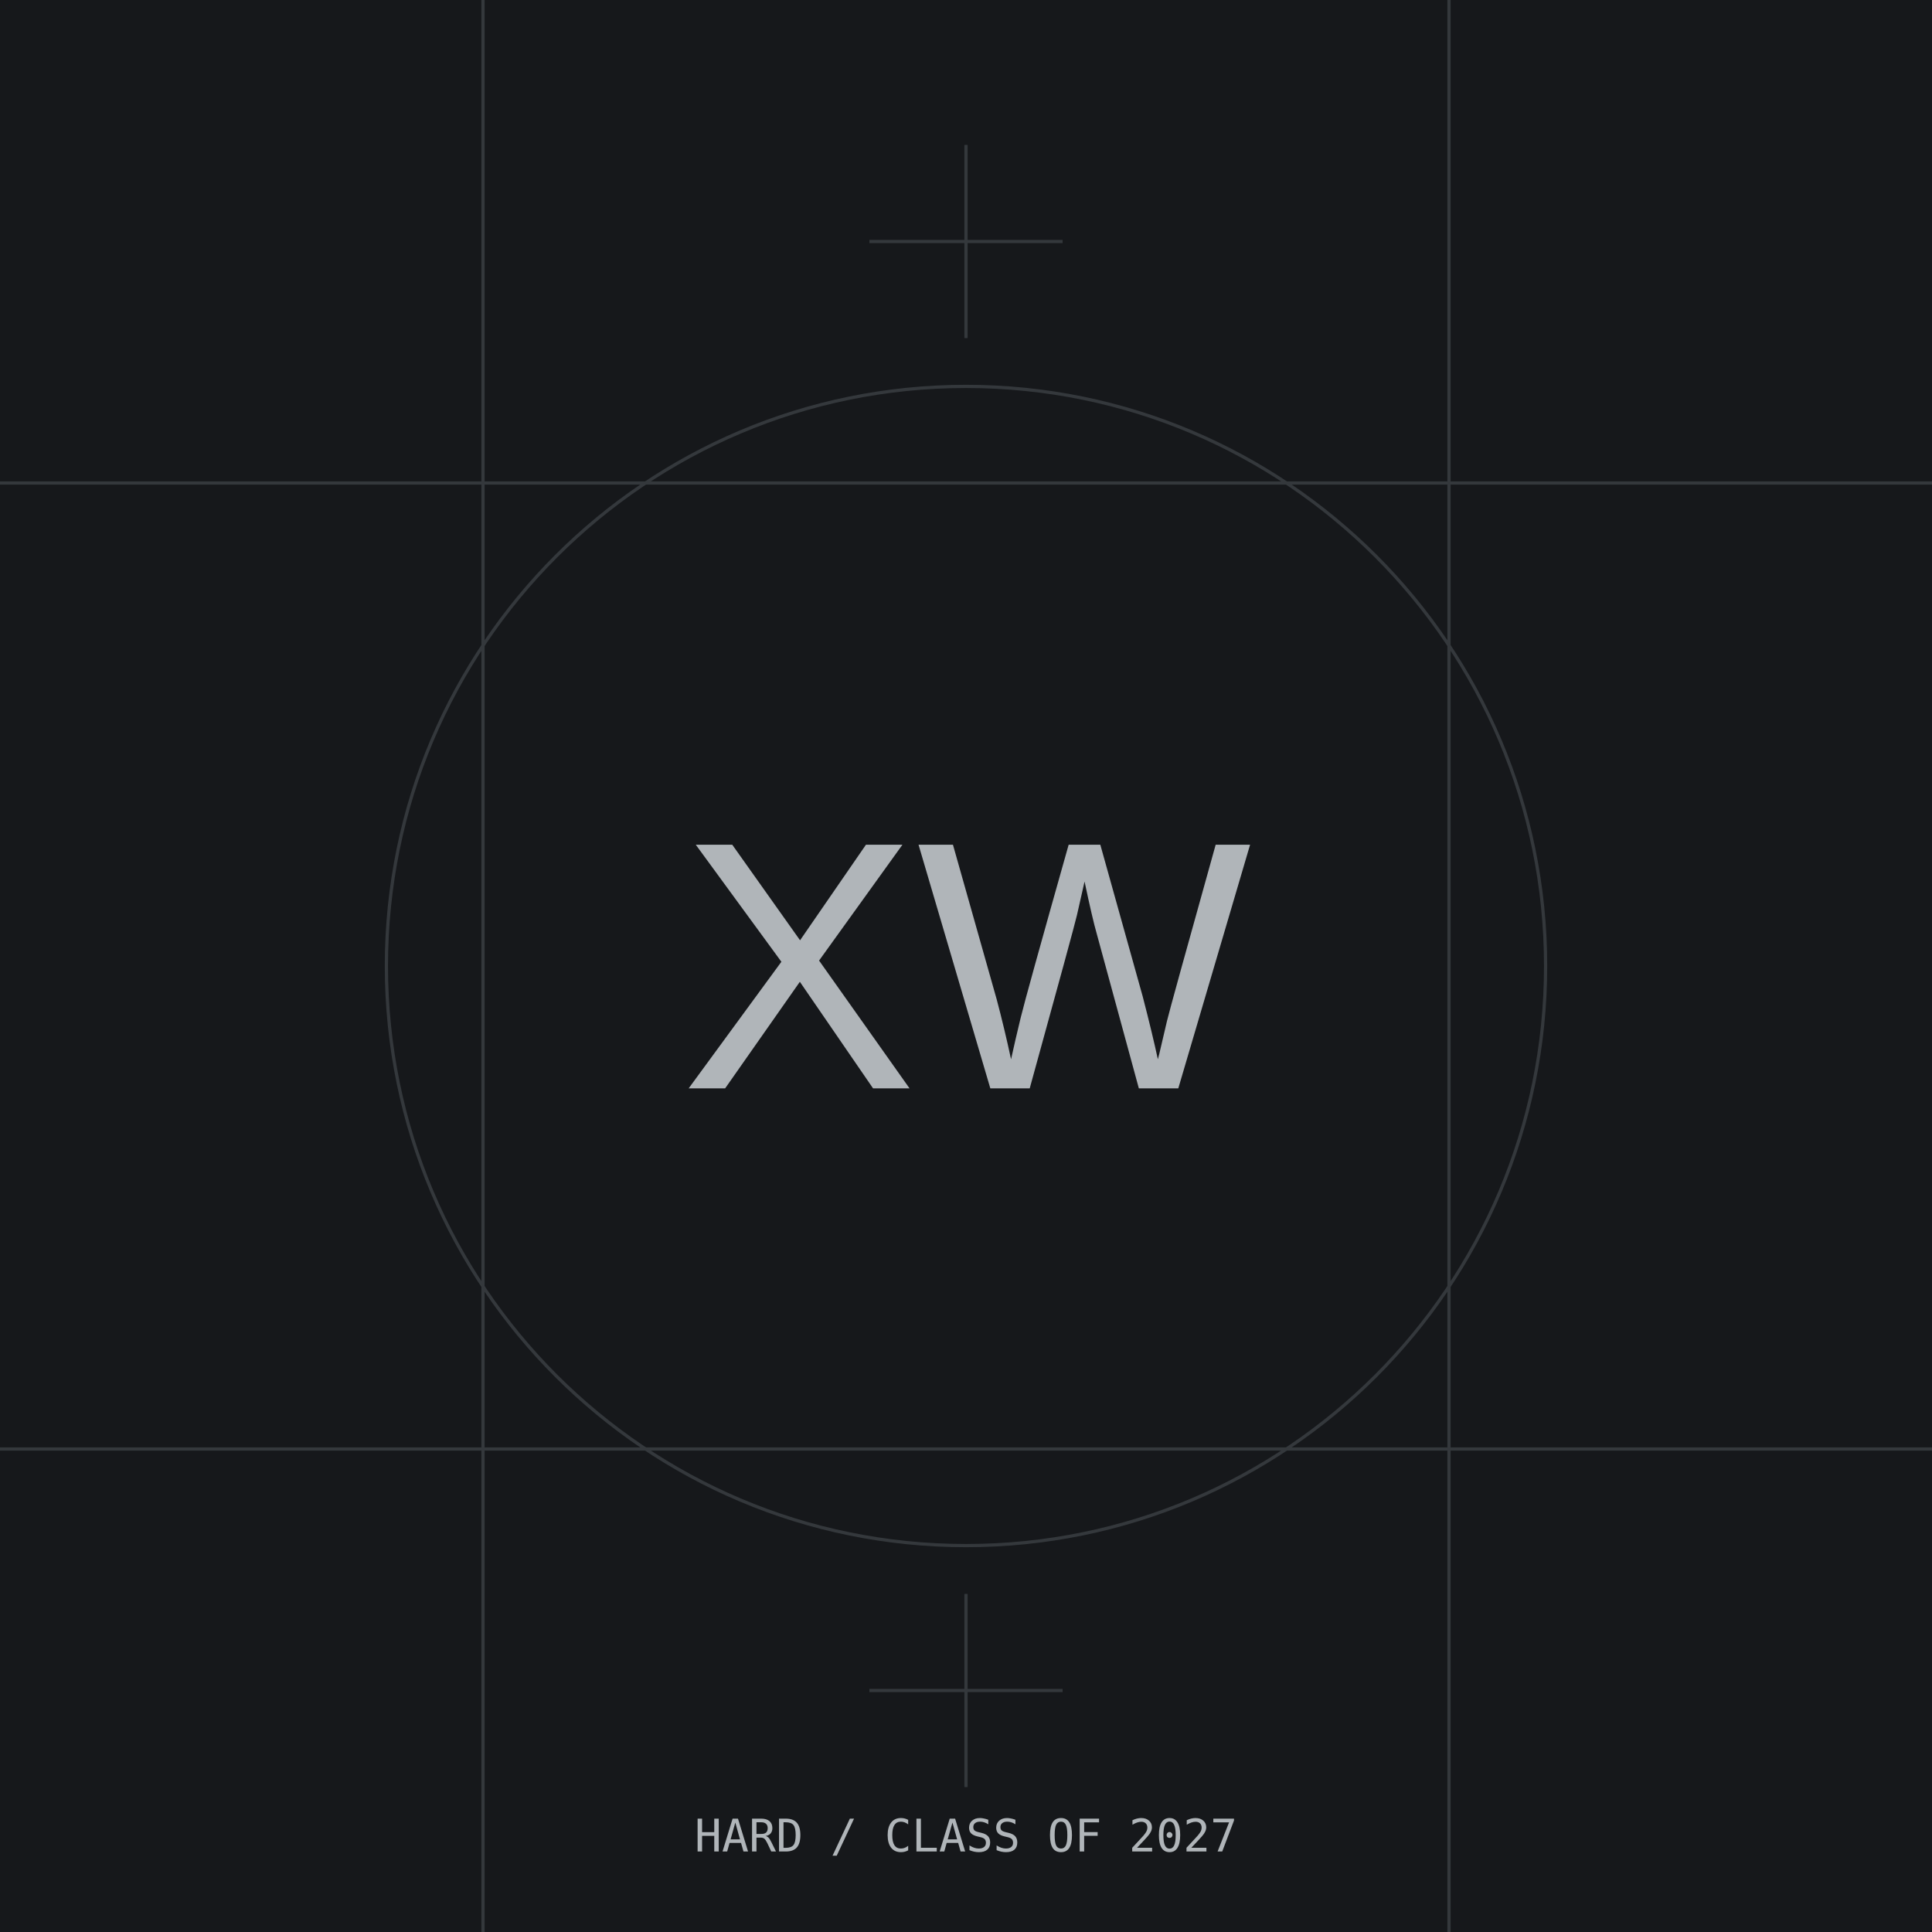
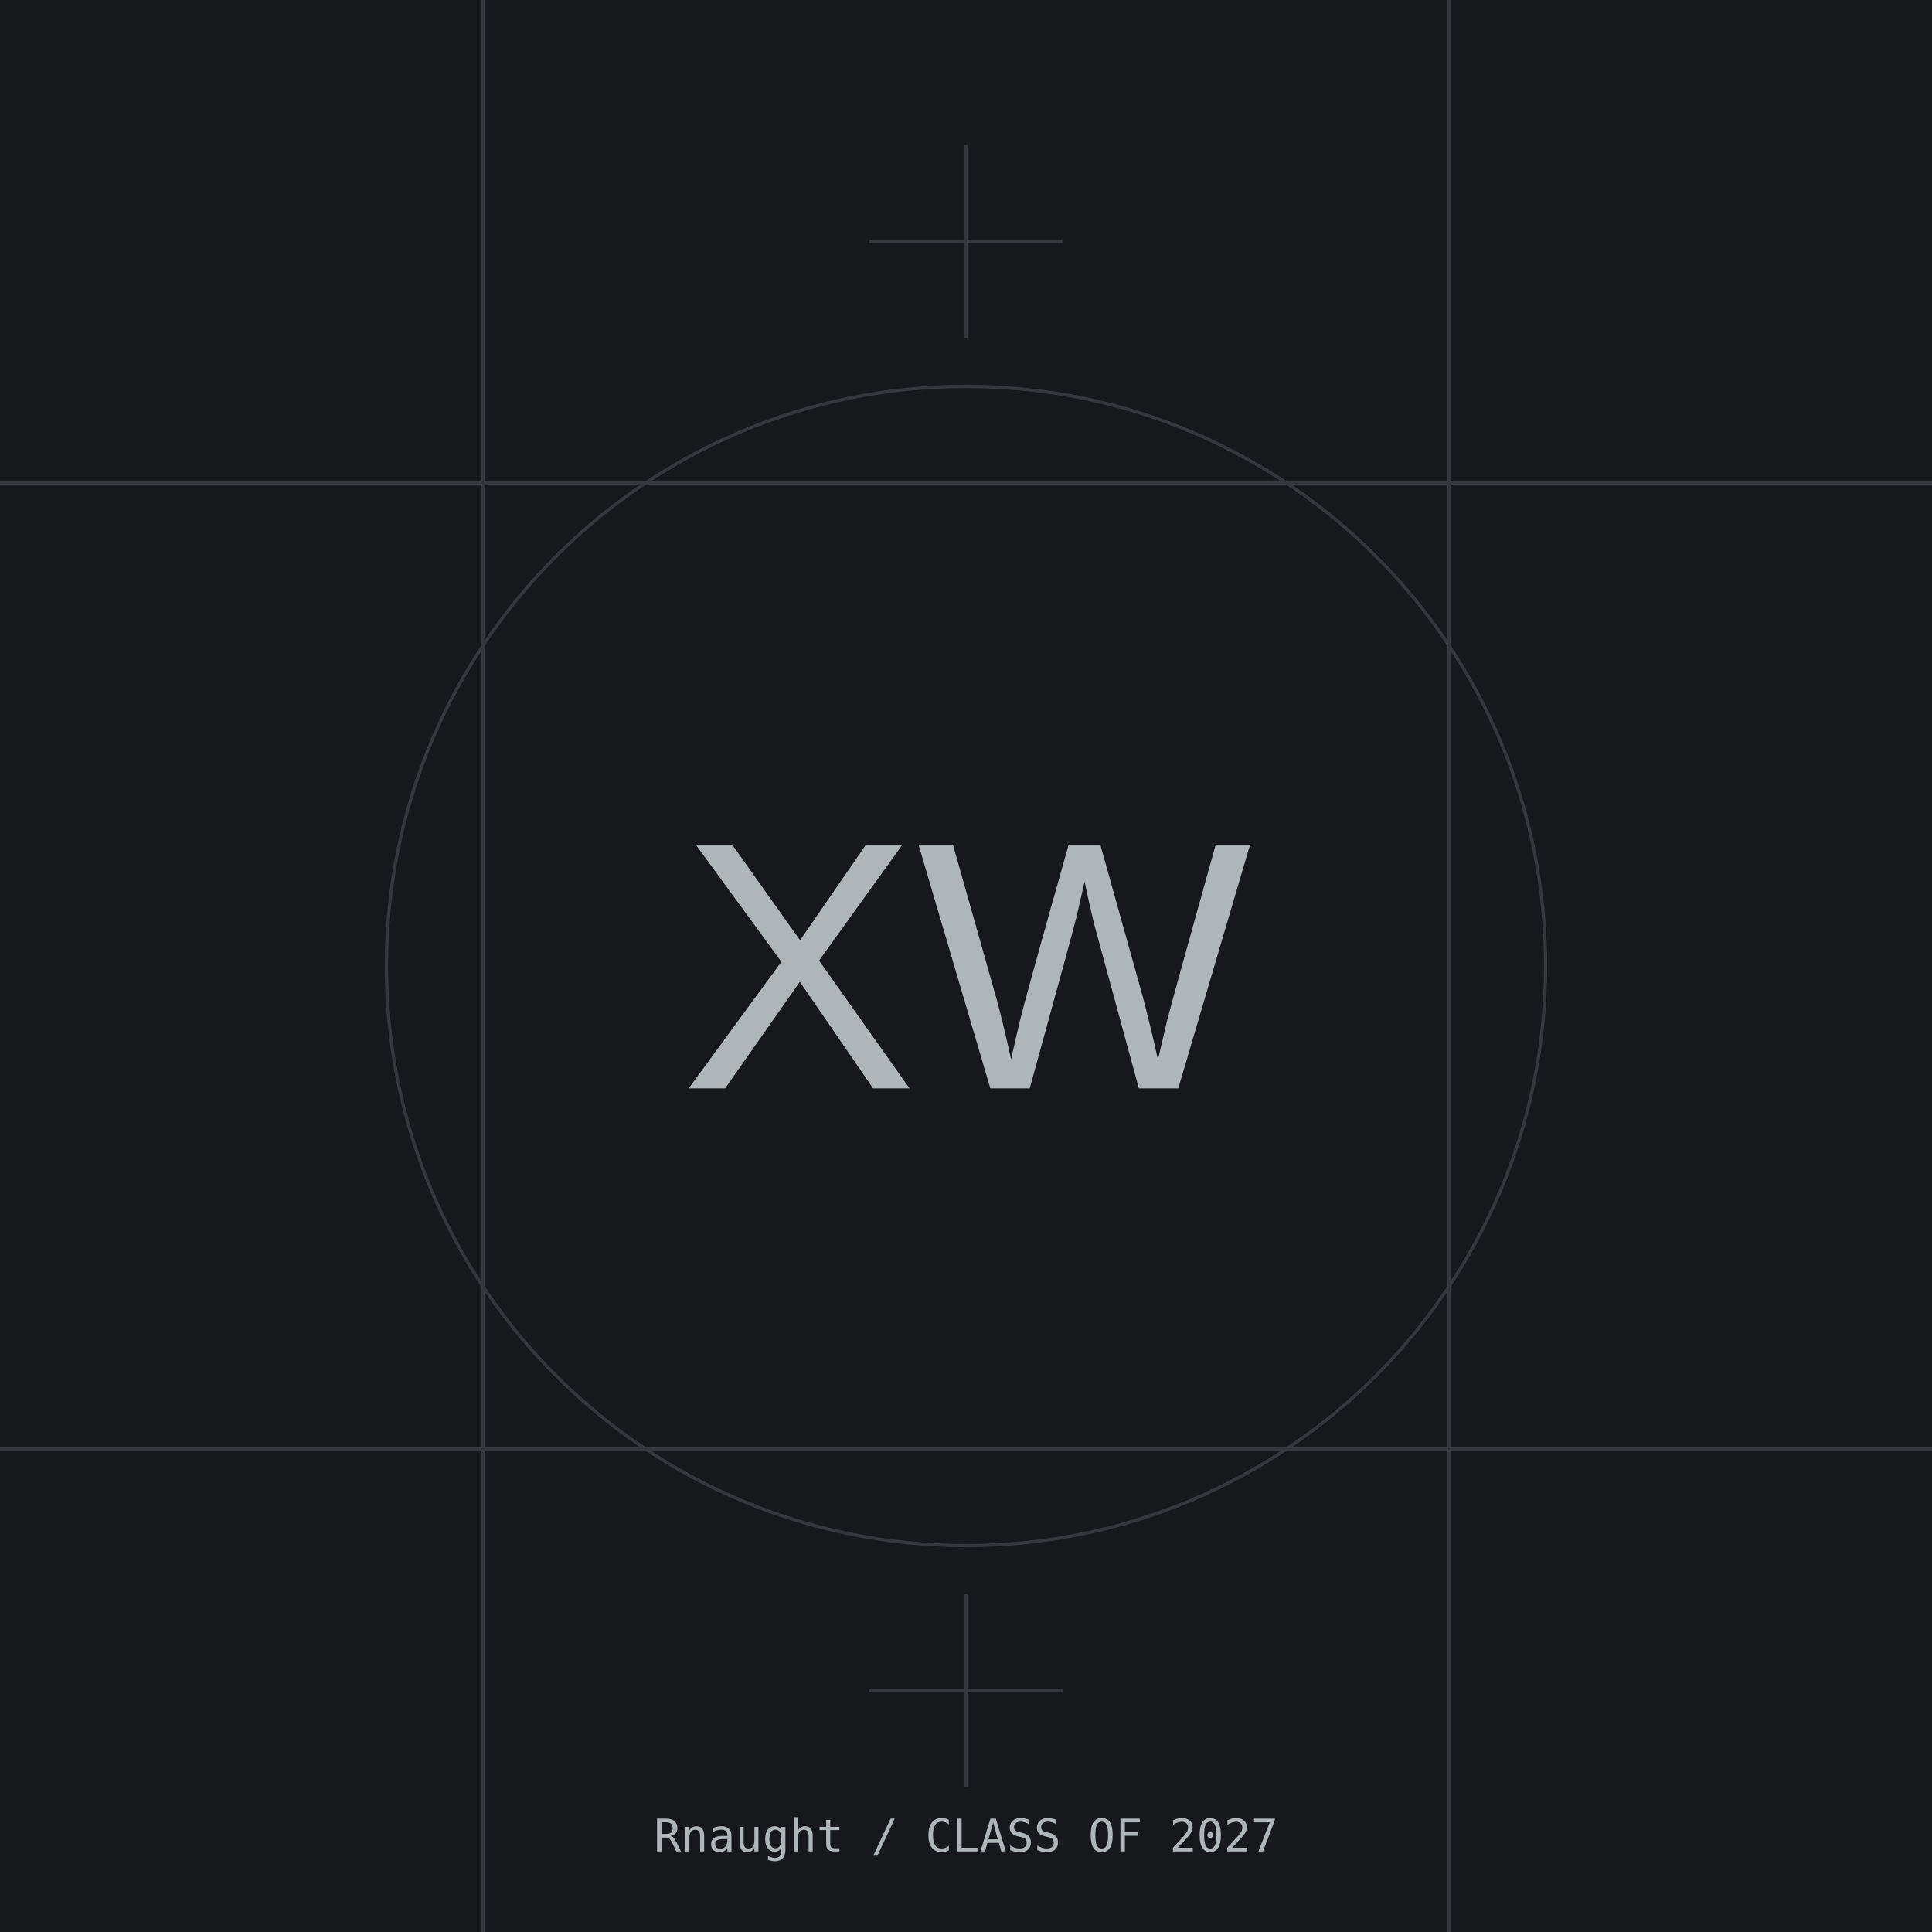
<svg xmlns="http://www.w3.org/2000/svg" viewBox="0 0 600 600">
  <rect width="600" height="600" fill="#16181b" />
  <g stroke="#34383c" stroke-width="1">
    <path d="M0 150H600M0 450H600M150 0V600M450 0V600" />
    <circle cx="300" cy="300" r="180" fill="none" />
    <path d="M270 75H330M300 45V105M270 525H330M300 495V555" />
  </g>
  <text x="300" y="338" font-family="Arial,sans-serif" font-size="110" font-weight="300" text-anchor="middle" fill="#b0b5b9">XW</text>
-   <text x="300" y="575" text-anchor="middle" font-family="monospace" font-size="14" fill="#b0b5b9">HARD / CLASS OF 2027</text>
+   <text x="300" y="575" text-anchor="middle" font-family="monospace" font-size="14" fill="#b0b5b9">Rnaught / CLASS OF 2027</text>
</svg>
